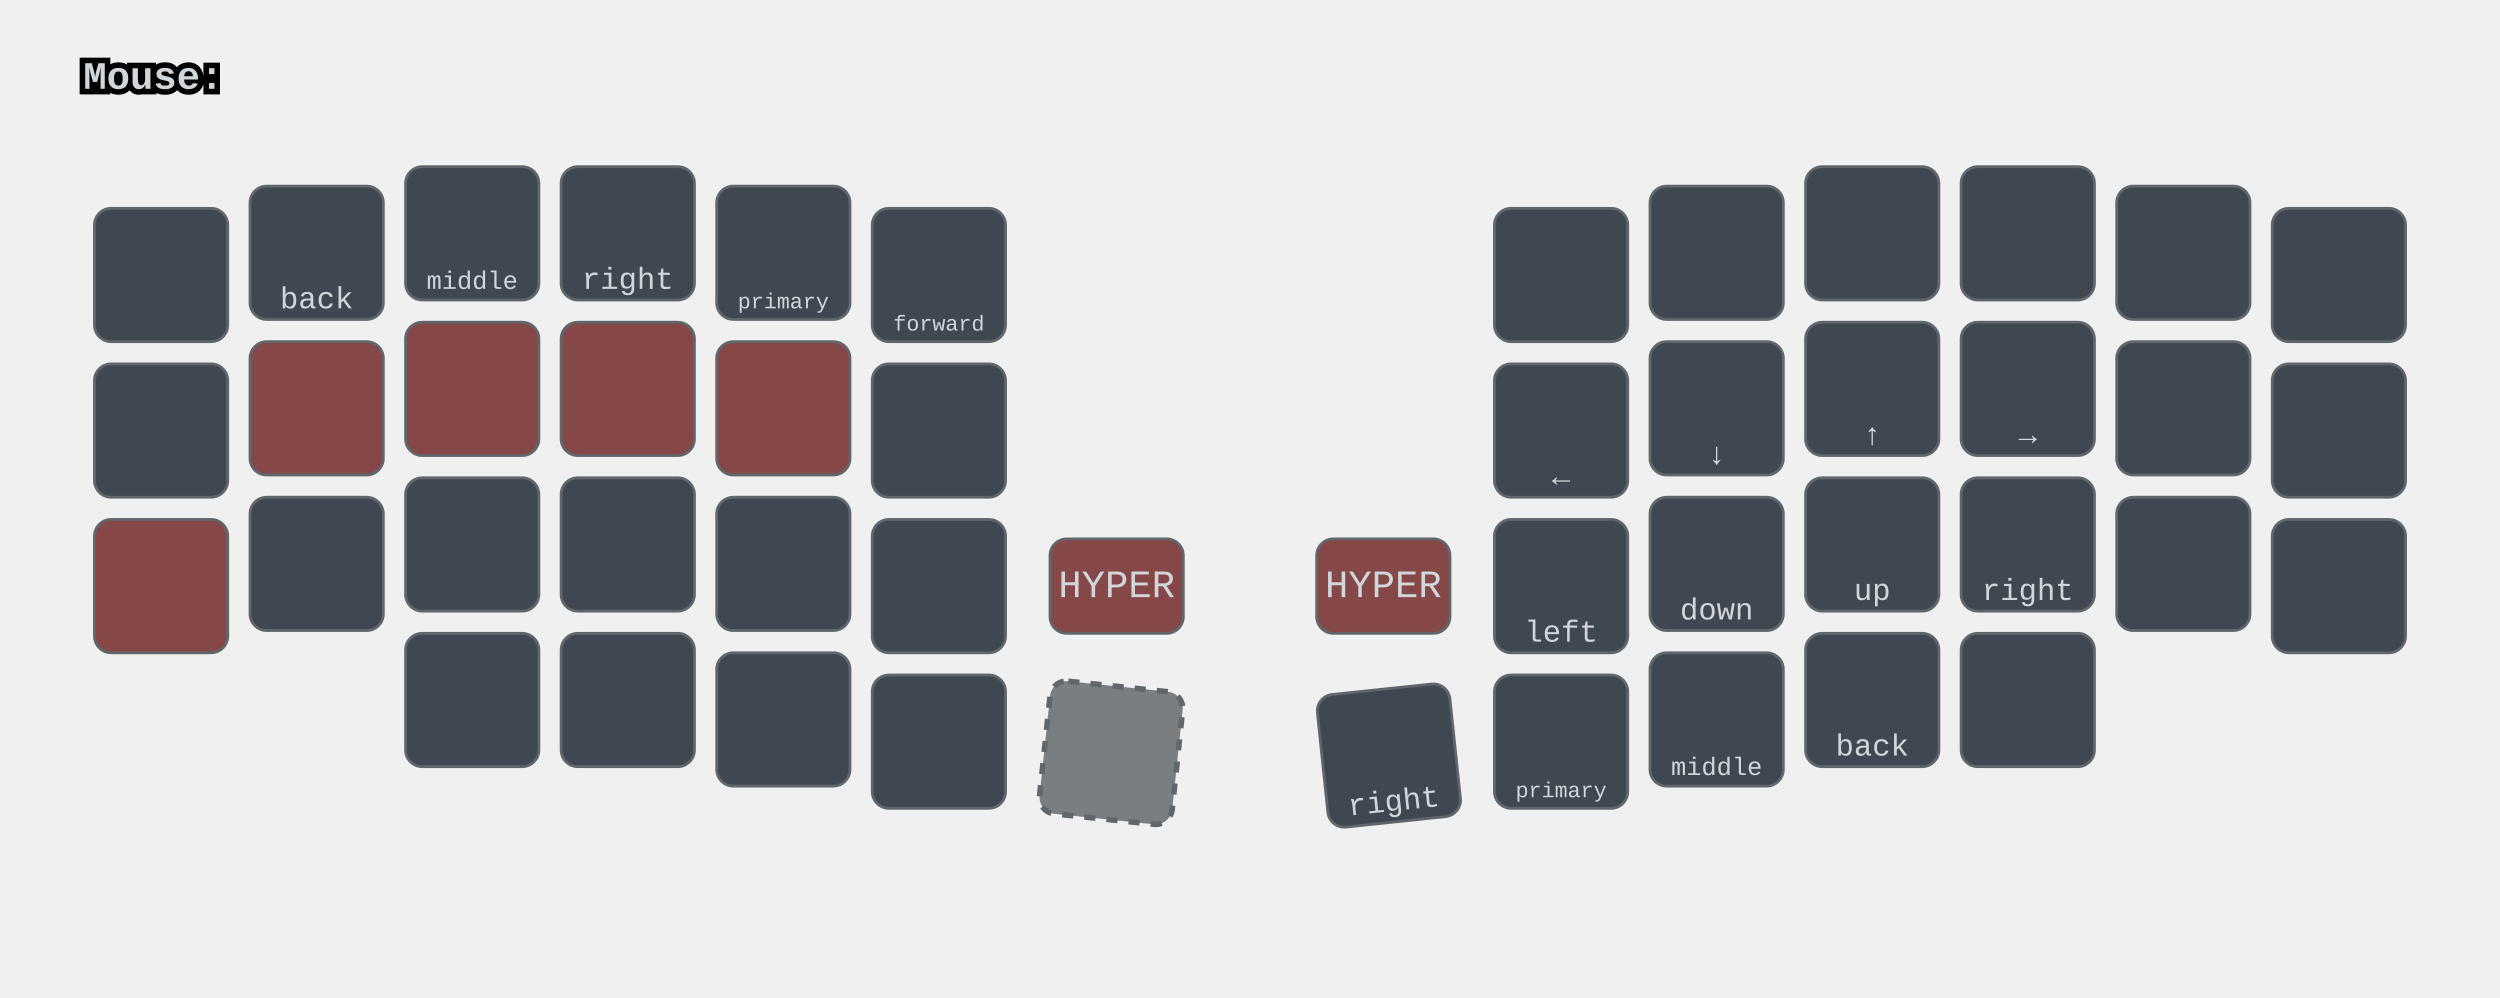
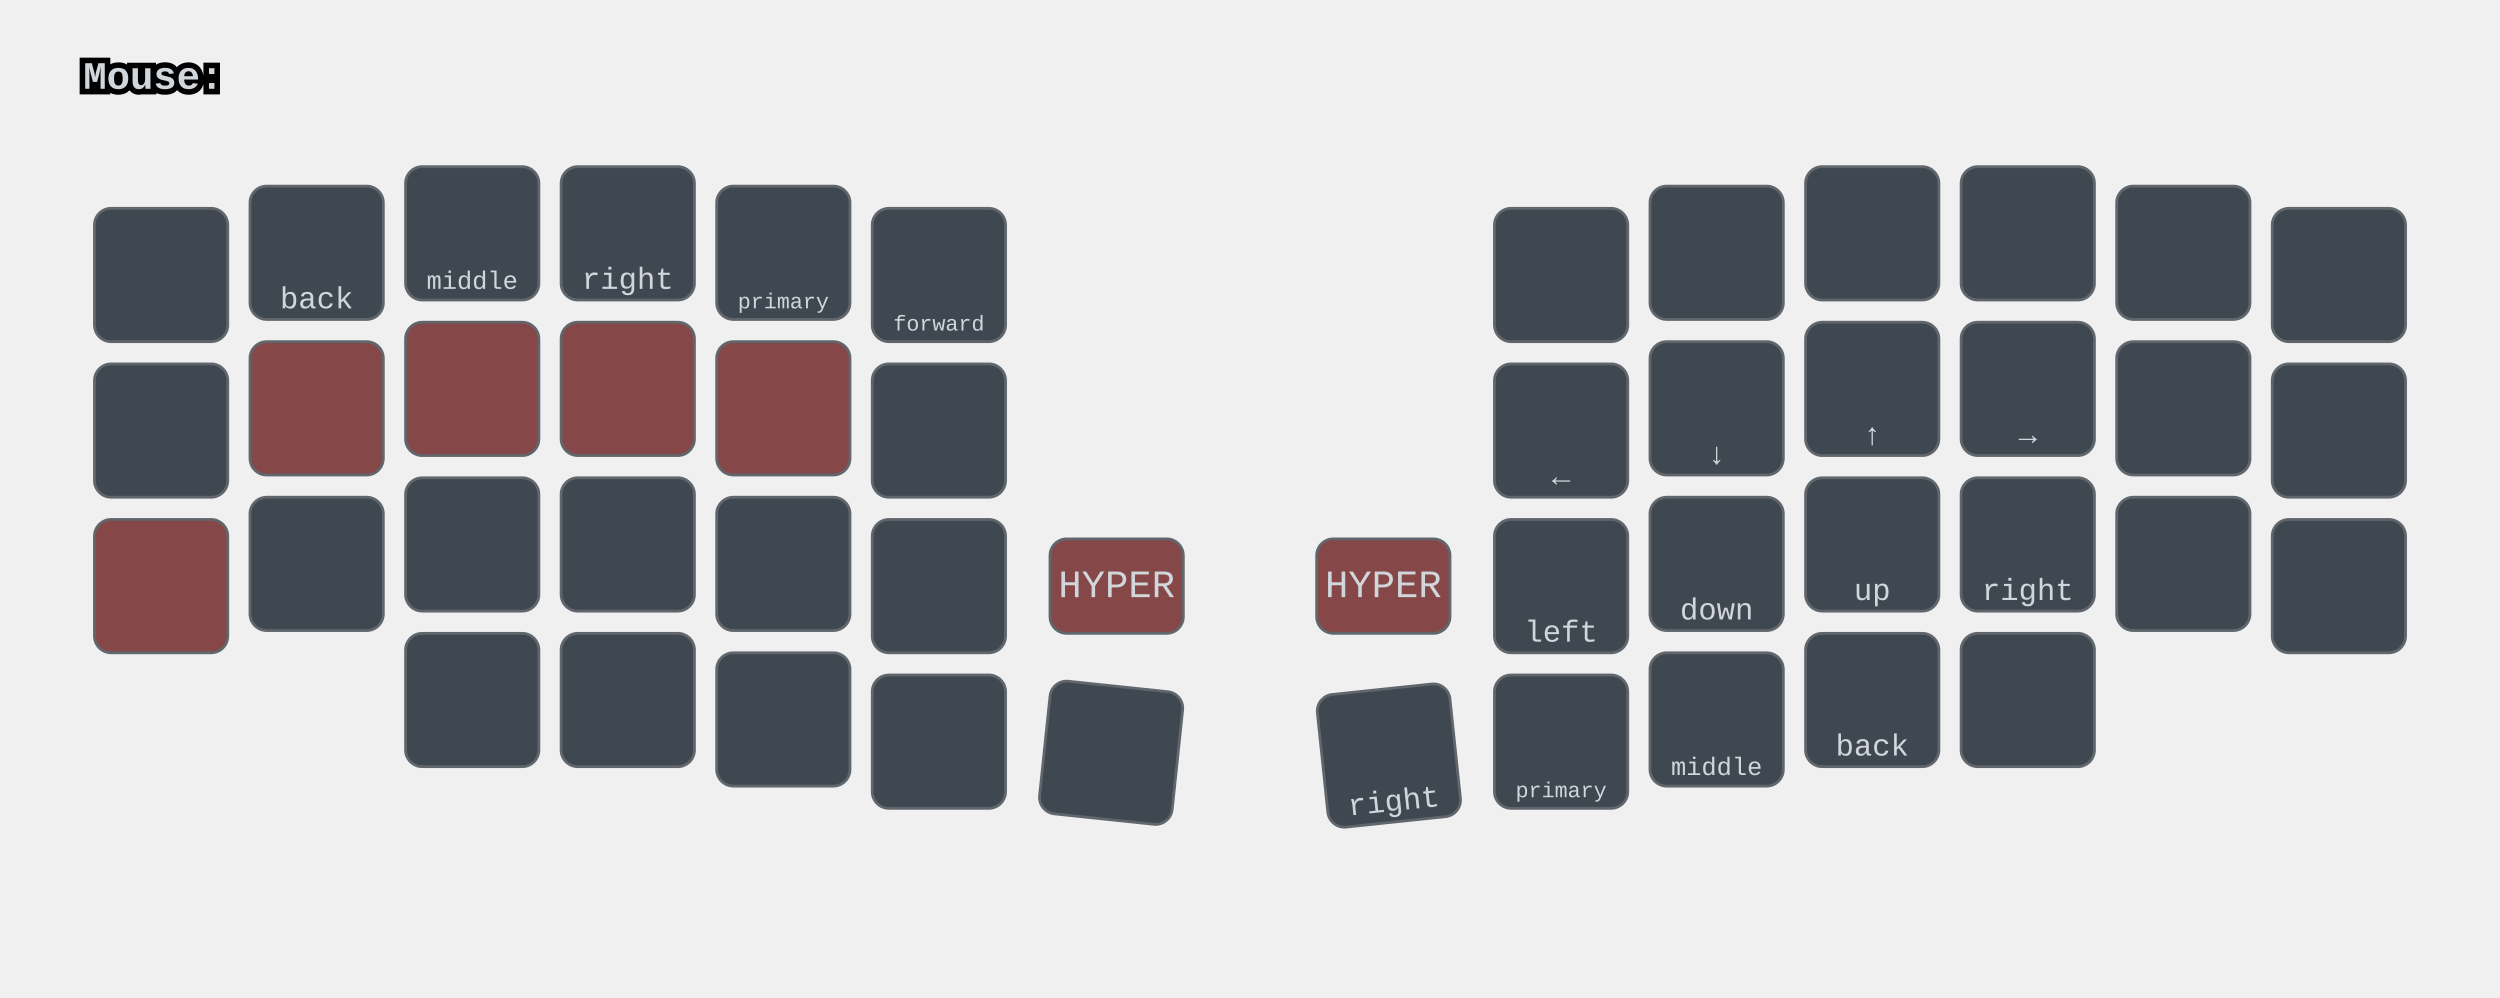
<svg xmlns="http://www.w3.org/2000/svg" xmlns:xlink="http://www.w3.org/1999/xlink" width="900" height="359" viewBox="0 0 900 359" class="keymap">
  <defs>/* start glyphs */
<svg id="mdi:apple-keyboard-caps">
      <svg id="mdi-apple-keyboard-caps" viewBox="0 0 24 24">
        <path d="M15,14V8H17.17L12,2.83L6.83,8H9V14H15M12,0L22,10H17V16H7V10H2L12,0M7,18H17V24H7V18M15,20H9V22H15V20Z" />
      </svg>
    </svg>
    <svg id="mdi:apple-keyboard-command">
      <svg id="mdi-apple-keyboard-command" viewBox="0 0 24 24">
        <path d="M6,2A4,4 0 0,1 10,6V8H14V6A4,4 0 0,1 18,2A4,4 0 0,1 22,6A4,4 0 0,1 18,10H16V14H18A4,4 0 0,1 22,18A4,4 0 0,1 18,22A4,4 0 0,1 14,18V16H10V18A4,4 0 0,1 6,22A4,4 0 0,1 2,18A4,4 0 0,1 6,14H8V10H6A4,4 0 0,1 2,6A4,4 0 0,1 6,2M16,18A2,2 0 0,0 18,20A2,2 0 0,0 20,18A2,2 0 0,0 18,16H16V18M14,10H10V14H14V10M6,16A2,2 0 0,0 4,18A2,2 0 0,0 6,20A2,2 0 0,0 8,18V16H6M8,6A2,2 0 0,0 6,4A2,2 0 0,0 4,6A2,2 0 0,0 6,8H8V6M18,8A2,2 0 0,0 20,6A2,2 0 0,0 18,4A2,2 0 0,0 16,6V8H18Z" />
      </svg>
    </svg>
    <svg id="mdi:apple-keyboard-control">
      <svg id="mdi-apple-keyboard-control" viewBox="0 0 24 24">
        <path d="M19.78,11.78L18.36,13.19L12,6.83L5.64,13.19L4.22,11.78L12,4L19.78,11.78Z" />
      </svg>
    </svg>
    <svg id="mdi:apple-keyboard-option">
      <svg id="mdi-apple-keyboard-option" viewBox="0 0 24 24">
        <path d="M3,4H9.11L16.15,18H21V20H14.88L7.84,6H3V4M14,4H21V6H14V4Z" />
      </svg>
    </svg>
    <svg id="mdi:apple-keyboard-shift">
      <svg id="mdi-apple-keyboard-shift" viewBox="0 0 24 24">
        <path d="M15,18V12H17.17L12,6.83L6.83,12H9V18H15M12,4L22,14H17V20H7V14H2L12,4Z" />
      </svg>
    </svg>
    <svg id="mdi:backspace">
      <svg id="mdi-backspace" viewBox="0 0 24 24">
        <path d="M22,3H7C6.31,3 5.77,3.35 5.41,3.88L0,12L5.41,20.11C5.77,20.64 6.31,21 7,21H22A2,2 0 0,0 24,19V5A2,2 0 0,0 22,3M19,15.59L17.59,17L14,13.41L10.41,17L9,15.59L12.59,12L9,8.41L10.41,7L14,10.59L17.59,7L19,8.41L15.41,12" />
      </svg>
    </svg>
    <svg id="mdi:backspace-reverse">
      <svg id="mdi-backspace-reverse" viewBox="0 0 24 24">
        <path d="M2,21H17C17.7,21 18.2,20.6 18.6,20.1L24,12L18.6,3.9C18.2,3.4 17.7,3 17,3H2A2,2 0 0,0 0,5V19A2,2 0 0,0 2,21M5,8.4L6.4,7L10,10.6L13.6,7L15,8.4L11.4,12L15,15.6L13.6,17L10,13.4L6.4,17L5,15.6L8.6,12" />
      </svg>
    </svg>
    <svg id="mdi:bluetooth-connect">
      <svg id="mdi-bluetooth-connect" viewBox="0 0 24 24">
        <path d="M19,10L17,12L19,14L21,12M14.88,16.29L13,18.17V14.41M13,5.83L14.88,7.71L13,9.58M17.71,7.71L12,2H11V9.58L6.41,5L5,6.41L10.59,12L5,17.58L6.41,19L11,14.41V22H12L17.71,16.29L13.41,12M7,12L5,10L3,12L5,14L7,12Z" />
      </svg>
    </svg>
    <svg id="mdi:bluetooth-off">
      <svg id="mdi-bluetooth-off" viewBox="0 0 24 24">
        <path d="M13,5.83L14.88,7.71L13.28,9.31L14.69,10.72L17.71,7.7L12,2H11V7.03L13,9.03M5.41,4L4,5.41L10.59,12L5,17.59L6.41,19L11,14.41V22H12L16.29,17.71L18.59,20L20,18.59M13,18.17V14.41L14.88,16.29" />
      </svg>
    </svg>
    <svg id="mdi:brightness-5">
      <svg id="mdi-brightness-5" viewBox="0 0 24 24">
        <path d="M12,18A6,6 0 0,1 6,12A6,6 0 0,1 12,6A6,6 0 0,1 18,12A6,6 0 0,1 12,18M20,15.31L23.31,12L20,8.69V4H15.31L12,0.69L8.69,4H4V8.69L0.69,12L4,15.31V20H8.69L12,23.31L15.31,20H20V15.31Z" />
      </svg>
    </svg>
    <svg id="mdi:brightness-7">
      <svg id="mdi-brightness-7" viewBox="0 0 24 24">
        <path d="M12,8A4,4 0 0,0 8,12A4,4 0 0,0 12,16A4,4 0 0,0 16,12A4,4 0 0,0 12,8M12,18A6,6 0 0,1 6,12A6,6 0 0,1 12,6A6,6 0 0,1 18,12A6,6 0 0,1 12,18M20,8.69V4H15.31L12,0.69L8.69,4H4V8.69L0.69,12L4,15.31V20H8.69L12,23.31L15.31,20H20V15.31L23.31,12L20,8.69Z" />
      </svg>
    </svg>
    <svg id="mdi:code-block-tags">
      <svg id="mdi-code-block-tags" viewBox="0 0 24 24">
        <path d="M5.59 3.41L7 4.82L3.82 8L7 11.18L5.59 12.6L1 8L5.59 3.41M11.41 3.41L16 8L11.41 12.6L10 11.18L13.18 8L10 4.82L11.41 3.41M22 6V18C22 19.11 21.11 20 20 20H4C2.9 20 2 19.11 2 18V14H4V18H20V6H17.03V4H20C21.11 4 22 4.89 22 6Z" />
      </svg>
    </svg>
    <svg id="mdi:content-copy">
      <svg id="mdi-content-copy" viewBox="0 0 24 24">
        <path d="M19,21H8V7H19M19,5H8A2,2 0 0,0 6,7V21A2,2 0 0,0 8,23H19A2,2 0 0,0 21,21V7A2,2 0 0,0 19,5M16,1H4A2,2 0 0,0 2,3V17H4V3H16V1Z" />
      </svg>
    </svg>
    <svg id="mdi:content-cut">
      <svg id="mdi-content-cut" viewBox="0 0 24 24">
        <path d="M19,3L13,9L15,11L22,4V3M12,12.5A0.5,0.5 0 0,1 11.5,12A0.5,0.5 0 0,1 12,11.5A0.5,0.5 0 0,1 12.5,12A0.5,0.5 0 0,1 12,12.5M6,20A2,2 0 0,1 4,18C4,16.89 4.9,16 6,16A2,2 0 0,1 8,18C8,19.11 7.1,20 6,20M6,8A2,2 0 0,1 4,6C4,4.89 4.9,4 6,4A2,2 0 0,1 8,6C8,7.11 7.1,8 6,8M9.64,7.64C9.87,7.14 10,6.59 10,6A4,4 0 0,0 6,2A4,4 0 0,0 2,6A4,4 0 0,0 6,10C6.59,10 7.14,9.87 7.64,9.64L10,12L7.64,14.36C7.14,14.13 6.59,14 6,14A4,4 0 0,0 2,18A4,4 0 0,0 6,22A4,4 0 0,0 10,18C10,17.41 9.87,16.86 9.64,16.36L12,14L19,21H22V20L9.64,7.64Z" />
      </svg>
    </svg>
    <svg id="mdi:content-paste">
      <svg id="mdi-content-paste" viewBox="0 0 24 24">
        <path d="M19,20H5V4H7V7H17V4H19M12,2A1,1 0 0,1 13,3A1,1 0 0,1 12,4A1,1 0 0,1 11,3A1,1 0 0,1 12,2M19,2H14.82C14.4,0.84 13.3,0 12,0C10.7,0 9.6,0.84 9.18,2H5A2,2 0 0,0 3,4V20A2,2 0 0,0 5,22H19A2,2 0 0,0 21,20V4A2,2 0 0,0 19,2Z" />
      </svg>
    </svg>
    <svg id="mdi:dock-window">
      <svg id="mdi-dock-window" viewBox="0 0 24 24">
        <path d="M18 18V20H4A2 2 0 0 1 2 18V8H4V18M22 6V14A2 2 0 0 1 20 16H8A2 2 0 0 1 6 14V6A2 2 0 0 1 8 4H20A2 2 0 0 1 22 6M20 6H8V14H20Z" />
      </svg>
    </svg>
    <svg id="mdi:folder-search-outline">
      <svg id="mdi-folder-search-outline" viewBox="0 0 24 24">
        <path d="M16.5,12C19,12 21,14 21,16.5C21,17.38 20.75,18.21 20.31,18.9L23.39,22L22,23.39L18.88,20.32C18.19,20.75 17.37,21 16.5,21C14,21 12,19 12,16.5C12,14 14,12 16.5,12M16.5,14A2.5,2.5 0 0,0 14,16.5A2.5,2.5 0 0,0 16.5,19A2.5,2.5 0 0,0 19,16.5A2.5,2.5 0 0,0 16.5,14M19,8H3V18H10.17C10.34,18.72 10.63,19.39 11,20H3C1.89,20 1,19.1 1,18V6C1,4.89 1.89,4 3,4H9L11,6H19A2,2 0 0,1 21,8V11.81C20.42,11.26 19.75,10.81 19,10.5V8Z" />
      </svg>
    </svg>
    <svg id="mdi:format-letter-ends-with">
      <svg id="mdi-format-letter-ends-with" viewBox="0 0 24 24">
        <path d="M11.14 4L6.43 16H8.36L9.32 13.43H14.67L15.64 16H17.57L12.86 4M12 6.29L14.03 11.71H9.96M20 14V18H2V20H22V14Z" />
      </svg>
    </svg>
    <svg id="mdi:format-letter-starts-with">
      <svg id="mdi-format-letter-starts-with" viewBox="0 0 24 24">
        <path d="M11.14 4L6.43 16H8.36L9.32 13.43H14.67L15.64 16H17.57L12.86 4M12 6.29L14.03 11.71H9.96M4 18V15H2V20H22V18Z" />
      </svg>
    </svg>
    <svg id="mdi:format-pilcrow-arrow-left">
      <svg id="mdi-format-pilcrow-arrow-left" viewBox="0 0 24 24">
        <path d="M8,17V14L4,18L8,22V19H20V17M10,10V15H12V4H14V15H16V4H18V2H10A4,4 0 0,0 6,6A4,4 0 0,0 10,10Z" />
      </svg>
    </svg>
    <svg id="mdi:format-pilcrow-arrow-right">
      <svg id="mdi-format-pilcrow-arrow-right" viewBox="0 0 24 24">
        <path d="M21,18L17,14V17H5V19H17V22M9,10V15H11V4H13V15H15V4H17V2H9A4,4 0 0,0 5,6A4,4 0 0,0 9,10Z" />
      </svg>
    </svg>
    <svg id="mdi:keyboard-return">
      <svg id="mdi-keyboard-return" viewBox="0 0 24 24">
        <path d="M19,7V11H5.83L9.41,7.41L8,6L2,12L8,18L9.41,16.58L5.83,13H21V7H19Z" />
      </svg>
    </svg>
    <svg id="mdi:keyboard-space">
      <svg id="mdi-keyboard-space" viewBox="0 0 24 24">
        <path d="M3 15H5V19H19V15H21V19C21 20.1 20.1 21 19 21H5C3.9 21 3 20.1 3 19V15Z" />
      </svg>
    </svg>
    <svg id="mdi:keyboard-tab">
      <svg id="mdi-keyboard-tab" viewBox="0 0 24 24">
        <path d="M20,18H22V6H20M11.59,7.41L15.17,11H1V13H15.17L11.59,16.58L13,18L19,12L13,6L11.59,7.41Z" />
      </svg>
    </svg>
    <svg id="mdi:keyboard-variant">
      <svg id="mdi-keyboard-variant" viewBox="0 0 24 24">
        <path d="M6,16H18V18H6V16M6,13V15H2V13H6M7,15V13H10V15H7M11,15V13H13V15H11M14,15V13H17V15H14M18,15V13H22V15H18M2,10H5V12H2V10M19,12V10H22V12H19M18,12H16V10H18V12M8,12H6V10H8V12M12,12H9V10H12V12M15,12H13V10H15V12M2,9V7H4V9H2M5,9V7H7V9H5M8,9V7H10V9H8M11,9V7H13V9H11M14,9V7H16V9H14M17,9V7H22V9H17Z" />
      </svg>
    </svg>
    <svg id="mdi:lightbulb-off-outline">
      <svg id="mdi-lightbulb-off-outline" viewBox="0 0 24 24">
        <path d="M12,2C9.76,2 7.78,3.05 6.5,4.68L7.93,6.11C8.84,4.84 10.32,4 12,4A5,5 0 0,1 17,9C17,10.68 16.16,12.16 14.89,13.06L16.31,14.5C17.94,13.21 19,11.24 19,9A7,7 0 0,0 12,2M3.28,4L2,5.27L5.04,8.3C5,8.53 5,8.76 5,9C5,11.38 6.19,13.47 8,14.74V17A1,1 0 0,0 9,18H14.73L18.73,22L20,20.72L3.28,4M7.23,10.5L12.73,16H10V13.58C8.68,13 7.66,11.88 7.23,10.5M9,20V21A1,1 0 0,0 10,22H14A1,1 0 0,0 15,21V20H9Z" />
      </svg>
    </svg>
    <svg id="mdi:lightbulb-on-20">
      <svg id="mdi-lightbulb-on-20" viewBox="0 0 24 24">
        <path d="M1 11H4V13H1V11M4.9 3.5L3.5 4.9L5.6 7L7 5.6L4.9 3.5M13 1H11V4H13V1M20 11V13H23V11H20M10 22C10 22.6 10.4 23 11 23H13C13.6 23 14 22.6 14 22V21H10V22M19.1 3.5L17 5.6L18.4 7L20.5 4.9L19.1 3.5M18 12C18 14.2 16.8 16.2 15 17.2V19C15 19.6 14.6 20 14 20H10C9.4 20 9 19.6 9 19V17.2C7.2 16.2 6 14.2 6 12C6 8.7 8.7 6 12 6S18 8.7 18 12M16 12C16 9.79 14.21 8 12 8S8 9.79 8 12 9.79 16 12 16 16 14.21 16 12Z" />
      </svg>
    </svg>
    <svg id="mdi:lightbulb-on-90">
      <svg id="mdi-lightbulb-on-90" viewBox="0 0 24 24">
        <path d="M7 5.6L5.6 7L3.5 4.9L4.9 3.5L7 5.6M10 22C10 22.6 10.4 23 11 23H13C13.6 23 14 22.6 14 22V21H10V22M1 13H4V11H1V13M13 1H11V4H13V1M20 11V13H23V11H20M19.1 3.5L17 5.6L18.4 7L20.5 4.9L19.1 3.5M18 12C18 14.2 16.8 16.2 15 17.2V19C15 19.6 14.6 20 14 20H10C9.4 20 9 19.6 9 19V17.2C7.2 16.2 6 14.2 6 12C6 8.7 8.7 6 12 6S18 8.7 18 12M12 8C11 8 10.09 8.38 9.39 9H14.61C13.91 8.38 13 8 12 8Z" />
      </svg>
    </svg>
    <svg id="mdi:lock-outline">
      <svg id="mdi-lock-outline" viewBox="0 0 24 24">
        <path d="M12,17C10.89,17 10,16.1 10,15C10,13.89 10.89,13 12,13A2,2 0 0,1 14,15A2,2 0 0,1 12,17M18,20V10H6V20H18M18,8A2,2 0 0,1 20,10V20A2,2 0 0,1 18,22H6C4.89,22 4,21.1 4,20V10C4,8.89 4.89,8 6,8H7V6A5,5 0 0,1 12,1A5,5 0 0,1 17,6V8H18M12,3A3,3 0 0,0 9,6V8H15V6A3,3 0 0,0 12,3Z" />
      </svg>
    </svg>
    <svg id="mdi:mouse">
      <svg id="mdi-mouse" viewBox="0 0 24 24">
        <path d="M11,1.07C7.05,1.56 4,4.92 4,9H11M4,15A8,8 0 0,0 12,23A8,8 0 0,0 20,15V11H4M13,1.07V9H20C20,4.92 16.94,1.56 13,1.07Z" />
      </svg>
    </svg>
    <svg id="mdi:mouse-left-click-outline">
      <svg id="mdi-mouse-left-click-outline" viewBox="0 0 24 24">
        <path d="M13 9V1.07C13.7 1.16 14.37 1.33 15 1.59C17.33 2.53 19.11 4.53 19.75 7C19.91 7.64 20 8.31 20 9H13M17.66 7C17.18 5.65 16.23 4.5 15 3.81V7H17.66M6 15V13H18V15C18 16.59 17.37 18.12 16.24 19.24C15.12 20.37 13.59 21 12 21C10.41 21 8.88 20.37 7.76 19.24C6.63 18.12 6 16.59 6 15M4 15C4 17.12 4.84 19.16 6.34 20.66C7.84 22.16 9.88 23 12 23C14.12 23 16.16 22.16 17.66 20.66C19.16 19.16 20 17.12 20 15V11H4V15M11 9V1.07C7.06 1.56 4 4.92 4 9H11Z" />
      </svg>
    </svg>
    <svg id="mdi:mouse-right-click-outline">
      <svg id="mdi-mouse-right-click-outline" viewBox="0 0 24 24">
        <path d="M13 9V1.07C16.94 1.56 20 4.92 20 9H13M11 9V1.07C10.3 1.16 9.63 1.33 9 1.59C6.67 2.53 4.89 4.53 4.25 7C4.09 7.64 4 8.31 4 9H11M6.34 7C6.82 5.65 7.78 4.5 9 3.81V7H6.34M6 15V13H18V15C18 16.59 17.37 18.12 16.24 19.24C15.12 20.37 13.59 21 12 21C10.41 21 8.88 20.37 7.76 19.24C6.63 18.12 6 16.59 6 15M4 15C4 17.12 4.84 19.16 6.34 20.66C7.84 22.16 9.88 23 12 23C14.12 23 16.16 22.16 17.66 20.66C19.16 19.16 20 17.12 20 15V11H4V15Z" />
      </svg>
    </svg>
    <svg id="mdi:numeric-1-box-multiple-outline">
      <svg id="mdi-numeric-1-box-multiple-outline" viewBox="0 0 24 24">
        <path d="M21,17H7V3H21M21,1H7A2,2 0 0,0 5,3V17A2,2 0 0,0 7,19H21A2,2 0 0,0 23,17V3A2,2 0 0,0 21,1M14,15H16V5H12V7H14M3,5H1V21A2,2 0 0,0 3,23H19V21H3V5Z" />
      </svg>
    </svg>
    <svg id="mdi:numeric-2-box-multiple-outline">
      <svg id="mdi-numeric-2-box-multiple-outline" viewBox="0 0 24 24">
        <path d="M17,13H13V11H15A2,2 0 0,0 17,9V7C17,5.89 16.1,5 15,5H11V7H15V9H13A2,2 0 0,0 11,11V15H17M21,17H7V3H21M21,1H7A2,2 0 0,0 5,3V17A2,2 0 0,0 7,19H21A2,2 0 0,0 23,17V3A2,2 0 0,0 21,1M3,5H1V21A2,2 0 0,0 3,23H19V21H3V5Z" />
      </svg>
    </svg>
    <svg id="mdi:numeric-3-box-multiple-outline">
      <svg id="mdi-numeric-3-box-multiple-outline" viewBox="0 0 24 24">
        <path d="M17,13V11.5A1.5,1.5 0 0,0 15.5,10A1.5,1.5 0 0,0 17,8.5V7C17,5.89 16.1,5 15,5H11V7H15V9H13V11H15V13H11V15H15A2,2 0 0,0 17,13M3,5H1V21A2,2 0 0,0 3,23H19V21H3M21,17H7V3H21M21,1H7A2,2 0 0,0 5,3V17A2,2 0 0,0 7,19H21A2,2 0 0,0 23,17V3A2,2 0 0,0 21,1Z" />
      </svg>
    </svg>
    <svg id="mdi:numeric-4-box-multiple-outline">
      <svg id="mdi-numeric-4-box-multiple-outline" viewBox="0 0 24 24">
        <path d="M21,17H7V3H21M21,1H7A2,2 0 0,0 5,3V17A2,2 0 0,0 7,19H21A2,2 0 0,0 23,17V3A2,2 0 0,0 21,1M15,15H17V5H15V9H13V5H11V11H15M3,5H1V21A2,2 0 0,0 3,23H19V21H3V5Z" />
      </svg>
    </svg>
    <svg id="mdi:numeric-5-box-multiple-outline">
      <svg id="mdi-numeric-5-box-multiple-outline" viewBox="0 0 24 24">
        <path d="M17,13V11C17,9.89 16.1,9 15,9H13V7H17V5H11V11H15V13H11V15H15A2,2 0 0,0 17,13M3,5H1V21A2,2 0 0,0 3,23H19V21H3M21,17H7V3H21M21,1H7A2,2 0 0,0 5,3V17A2,2 0 0,0 7,19H21A2,2 0 0,0 23,17V3A2,2 0 0,0 21,1Z" />
      </svg>
    </svg>
    <svg id="mdi:numeric-6-box-multiple-outline">
      <svg id="mdi-numeric-6-box-multiple-outline" viewBox="0 0 24 24">
        <path d="M13,11H15V13H13M13,15H15A2,2 0 0,0 17,13V11C17,9.89 16.1,9 15,9H13V7H17V5H13A2,2 0 0,0 11,7V13C11,14.11 11.9,15 13,15M21,17H7V3H21M21,1H7A2,2 0 0,0 5,3V17A2,2 0 0,0 7,19H21A2,2 0 0,0 23,17V3A2,2 0 0,0 21,1M3,5H1V21A2,2 0 0,0 3,23H19V21H3V5Z" />
      </svg>
    </svg>
    <svg id="mdi:numeric-7-box-multiple-outline">
      <svg id="mdi-numeric-7-box-multiple-outline" viewBox="0 0 24 24">
        <path d="M13,15L17,7V5H11V7H15L11,15M21,17H7V3H21M21,1H7A2,2 0 0,0 5,3V17A2,2 0 0,0 7,19H21A2,2 0 0,0 23,17V3A2,2 0 0,0 21,1M3,5H1V21A2,2 0 0,0 3,23H19V21H3V5Z" />
      </svg>
    </svg>
    <svg id="mdi:numeric-8-box-multiple-outline">
      <svg id="mdi-numeric-8-box-multiple-outline" viewBox="0 0 24 24">
        <path d="M13,11H15V13H13M13,7H15V9H13M13,15H15A2,2 0 0,0 17,13V11.5A1.5,1.5 0 0,0 15.5,10A1.5,1.5 0 0,0 17,8.5V7C17,5.89 16.1,5 15,5H13A2,2 0 0,0 11,7V8.5A1.5,1.5 0 0,0 12.5,10A1.5,1.5 0 0,0 11,11.5V13C11,14.11 11.9,15 13,15M21,17H7V3H21M21,1H7A2,2 0 0,0 5,3V17A2,2 0 0,0 7,19H21A2,2 0 0,0 23,17V3A2,2 0 0,0 21,1M3,5H1V21A2,2 0 0,0 3,23H19V21H3V5Z" />
      </svg>
    </svg>
    <svg id="mdi:play-pause">
      <svg id="mdi-play-pause" viewBox="0 0 24 24">
        <path d="M3,5V19L11,12M13,19H16V5H13M18,5V19H21V5" />
      </svg>
    </svg>
    <svg id="mdi:power">
      <svg id="mdi-power" viewBox="0 0 24 24">
        <path d="M16.56,5.44L15.11,6.89C16.84,7.94 18,9.83 18,12A6,6 0 0,1 12,18A6,6 0 0,1 6,12C6,9.83 7.16,7.94 8.88,6.88L7.44,5.44C5.36,6.88 4,9.28 4,12A8,8 0 0,0 12,20A8,8 0 0,0 20,12C20,9.28 18.64,6.88 16.56,5.44M13,3H11V13H13" />
      </svg>
    </svg>
    <svg id="mdi:power-plug-outline">
      <svg id="mdi-power-plug-outline" viewBox="0 0 24 24">
        <path d="M16 7V3H14V7H10V3H8V7C7 7 6 8 6 9V14.5L9.5 18V21H14.5V18L18 14.5V9C18 8 17 7 16 7M16 13.67L13.09 16.59L12.67 17H11.33L10.92 16.59L8 13.67V9.09C8 9.06 8.06 9 8.09 9H15.92C15.95 9 16 9.06 16 9.09V13.67Z" />
      </svg>
    </svg>
    <svg id="mdi:redo">
      <svg id="mdi-redo" viewBox="0 0 24 24">
        <path d="M18.4,10.6C16.55,9 14.15,8 11.5,8C6.85,8 2.92,11.03 1.54,15.22L3.9,16C4.95,12.81 7.95,10.5 11.5,10.5C13.45,10.5 15.23,11.22 16.62,12.38L13,16H22V7L18.4,10.6Z" />
      </svg>
    </svg>
    <svg id="mdi:restart">
      <svg id="mdi-restart" viewBox="0 0 24 24">
        <path d="M12,4C14.1,4 16.1,4.8 17.6,6.3C20.7,9.4 20.7,14.5 17.6,17.6C15.8,19.5 13.3,20.2 10.9,19.9L11.4,17.9C13.1,18.1 14.9,17.5 16.2,16.2C18.5,13.9 18.5,10.1 16.2,7.7C15.1,6.6 13.5,6 12,6V10.6L7,5.6L12,0.6V4M6.3,17.6C3.7,15 3.3,11 5.1,7.9L6.6,9.4C5.5,11.6 5.9,14.4 7.8,16.2C8.3,16.7 8.9,17.1 9.6,17.4L9,19.4C8,19 7.1,18.4 6.3,17.6Z" />
      </svg>
    </svg>
    <svg id="mdi:skip-backward">
      <svg id="mdi-skip-backward" viewBox="0 0 24 24">
        <path d="M20,5V19L13,12M6,5V19H4V5M13,5V19L6,12" />
      </svg>
    </svg>
    <svg id="mdi:skip-forward">
      <svg id="mdi-skip-forward" viewBox="0 0 24 24">
        <path d="M4,5V19L11,12M18,5V19H20V5M11,5V19L18,12" />
      </svg>
    </svg>
    <svg id="mdi:stop">
      <svg id="mdi-stop" viewBox="0 0 24 24">
        <path d="M18,18H6V6H18V18Z" />
      </svg>
    </svg>
    <svg id="mdi:undo">
      <svg id="mdi-undo" viewBox="0 0 24 24">
        <path d="M12.5,8C9.85,8 7.45,9 5.6,10.6L2,7V16H11L7.38,12.38C8.77,11.22 10.54,10.5 12.5,10.5C16.04,10.5 19.05,12.81 20.1,16L22.47,15.22C21.08,11.03 17.15,8 12.5,8Z" />
      </svg>
    </svg>
    <svg id="mdi:unfold-more-horizontal">
      <svg id="mdi-unfold-more-horizontal" viewBox="0 0 24 24">
        <path d="M12,18.17L8.83,15L7.42,16.41L12,21L16.59,16.41L15.17,15M12,5.83L15.17,9L16.58,7.59L12,3L7.41,7.59L8.83,9L12,5.83Z" />
      </svg>
    </svg>
    <svg id="mdi:unfold-more-vertical">
      <svg id="mdi-unfold-more-vertical" viewBox="0 0 24 24">
        <path d="M18.17,12L15,8.83L16.41,7.41L21,12L16.41,16.58L15,15.17L18.17,12M5.83,12L9,15.17L7.59,16.59L3,12L7.59,7.42L9,8.83L5.83,12Z" />
      </svg>
    </svg>
    <svg id="mdi:usb">
      <svg id="mdi-usb" viewBox="0 0 24 24">
        <path d="M15,7V11H16V13H13V5H15L12,1L9,5H11V13H8V10.93C8.7,10.56 9.2,9.85 9.2,9C9.2,7.78 8.21,6.8 7,6.8C5.78,6.8 4.8,7.78 4.8,9C4.8,9.85 5.3,10.56 6,10.93V13A2,2 0 0,0 8,15H11V18.05C10.29,18.41 9.8,19.15 9.8,20A2.2,2.2 0 0,0 12,22.2A2.2,2.2 0 0,0 14.2,20C14.2,19.15 13.71,18.41 13,18.05V15H16A2,2 0 0,0 18,13V11H19V7H15Z" />
      </svg>
    </svg>
    <svg id="mdi:view-dashboard-outline">
      <svg id="mdi-view-dashboard-outline" viewBox="0 0 24 24">
        <path d="M19,5V7H15V5H19M9,5V11H5V5H9M19,13V19H15V13H19M9,17V19H5V17H9M21,3H13V9H21V3M11,3H3V13H11V3M21,11H13V21H21V11M11,15H3V21H11V15Z" />
      </svg>
    </svg>
    <svg id="mdi:volume-minus">
      <svg id="mdi-volume-minus" viewBox="0 0 24 24">
        <path d="M3,9H7L12,4V20L7,15H3V9M14,11H22V13H14V11Z" />
      </svg>
    </svg>
    <svg id="mdi:volume-off">
      <svg id="mdi-volume-off" viewBox="0 0 24 24">
        <path d="M12,4L9.91,6.09L12,8.18M4.27,3L3,4.27L7.73,9H3V15H7L12,20V13.27L16.25,17.53C15.58,18.04 14.83,18.46 14,18.7V20.77C15.38,20.45 16.63,19.82 17.68,18.96L19.73,21L21,19.73L12,10.73M19,12C19,12.94 18.8,13.82 18.46,14.64L19.97,16.15C20.62,14.91 21,13.5 21,12C21,7.72 18,4.14 14,3.23V5.29C16.89,6.15 19,8.83 19,12M16.5,12C16.5,10.23 15.5,8.71 14,7.97V10.18L16.45,12.63C16.5,12.43 16.5,12.21 16.5,12Z" />
      </svg>
    </svg>
    <svg id="mdi:volume-plus">
      <svg id="mdi-volume-plus" viewBox="0 0 24 24">
        <path d="M3,9H7L12,4V20L7,15H3V9M14,11H17V8H19V11H22V13H19V16H17V13H14V11Z" />
      </svg>
    </svg>
    <svg id="mdi:web">
      <svg id="mdi-web" viewBox="0 0 24 24">
        <path d="M16.36,14C16.44,13.34 16.5,12.68 16.5,12C16.5,11.32 16.44,10.66 16.36,10H19.74C19.9,10.64 20,11.31 20,12C20,12.69 19.9,13.36 19.74,14M14.59,19.56C15.19,18.45 15.65,17.25 15.97,16H18.92C17.96,17.65 16.43,18.93 14.59,19.56M14.34,14H9.66C9.56,13.34 9.5,12.68 9.5,12C9.5,11.32 9.56,10.65 9.66,10H14.34C14.43,10.65 14.5,11.32 14.5,12C14.5,12.68 14.43,13.34 14.34,14M12,19.96C11.17,18.76 10.5,17.43 10.09,16H13.91C13.5,17.43 12.83,18.76 12,19.96M8,8H5.08C6.03,6.34 7.57,5.06 9.4,4.44C8.8,5.55 8.35,6.75 8,8M5.08,16H8C8.35,17.25 8.8,18.45 9.4,19.56C7.57,18.93 6.03,17.65 5.08,16M4.26,14C4.1,13.36 4,12.69 4,12C4,11.31 4.1,10.64 4.26,10H7.64C7.56,10.66 7.5,11.32 7.5,12C7.5,12.68 7.56,13.34 7.64,14M12,4.03C12.83,5.23 13.5,6.57 13.91,8H10.09C10.5,6.57 11.17,5.23 12,4.03M18.92,8H15.97C15.65,6.75 15.19,5.55 14.59,4.44C16.43,5.07 17.96,6.34 18.92,8M12,2C6.47,2 2,6.5 2,12A10,10 0 0,0 12,22A10,10 0 0,0 22,12A10,10 0 0,0 12,2Z" />
      </svg>
    </svg>
    <svg id="mdi:window-maximize">
      <svg id="mdi-window-maximize" viewBox="0 0 24 24">
        <path d="M4,4H20V20H4V4M6,8V18H18V8H6Z" />
      </svg>
    </svg>
    <svg id="mdi:window-restore">
      <svg id="mdi-window-restore" viewBox="0 0 24 24">
        <path d="M4,8H8V4H20V16H16V20H4V8M16,8V14H18V6H10V8H16M6,12V18H14V12H6Z" />
      </svg>
    </svg>
  </defs>/* end glyphs */
<style>/* inherit to force styles through use tags */
svg path {
    fill: inherit;
}

/* font and background color specifications */
svg.keymap {
    font-family: SFMono-Regular,Consolas,Liberation Mono,Menlo,monospace;
    font-size: 14px;
    font-kerning: normal;
    text-rendering: optimizeLegibility;
    fill: #24292e;
}

/* default key styling */
rect.key {
    fill: #f6f8fa;
}

rect.key, rect.combo {
    stroke: #c9cccf;
    stroke-width: 1;
}

/* default key side styling, only used is draw_key_sides is set */
rect.side {
    filter: brightness(90%);
}

/* color accent for combo boxes */
rect.combo, rect.combo-separate {
    fill: #cdf;
}

/* color accent for held keys */
rect.held, rect.combo.held {
    fill: #fdd;
}

/* color accent for ghost (optional) keys */
rect.ghost, rect.combo.ghost {
    stroke-dasharray: 4, 4;
    stroke-width: 2;
}

text {
    text-anchor: middle;
    dominant-baseline: middle;
}

/* styling for layer labels */
text.label {
    font-weight: bold;
    text-anchor: start;
    stroke: white;
    stroke-width: 4;
    paint-order: stroke;
}

/* styling for optional footer */
text.footer {
    text-anchor: end;
    dominant-baseline: auto;
    stroke: white;
    stroke-width: 4;
    paint-order: stroke;
}

/* styling for combo tap, and key non-tap label text */
text.combo, text.hold, text.shifted, text.left, text.right, text.tl, text.tr, text.bl, text.br {
    font-size: 11px;
}

text.hold, text.bl, text.br {
    text-anchor: middle;
    dominant-baseline: auto;
}

text.shifted, text.tl, text.tr {
    text-anchor: middle;
    dominant-baseline: hanging;
}

text.left, text.tl, text.bl {
    text-anchor: start;
}

text.right, text.tr, text.br {
    text-anchor: end;
}

text.layer-activator {
    text-decoration: underline;
}

/* styling for hold/shifted label text in combo box */
text.combo.hold, text.combo.shifted, text.combo.left, text.combo.right {
    font-size: 8px;
}

/* lighter symbol for transparent keys */
text.trans {
    fill: #7b7e81;
}

/* styling for combo dendrons */
path.combo {
    stroke-width: 1;
    stroke: gray;
    fill: none;
}

/* Start Tabler Icons Cleanup */
/* cannot use height/width with glyphs */
.icon-tabler &gt; path {
    fill: inherit;
    stroke: inherit;
    stroke-width: 2;
}
/* hide tabler's default box */
.icon-tabler &gt; path[stroke="none"][fill="none"] {
    visibility: hidden;
}
/* End Tabler Icons Cleanup */

svg.keymap { fill: #d1d6db; }
rect.key { fill: #3f4750; }
rect.key, rect.combo { stroke: #60666c; }
rect.combo, rect.combo-separate { fill: #1f3d7a; }
rect.held, rect.combo.held { fill: #854747; }
text.label, text.footer { stroke: black; }
text.trans { fill: #7e8184; }
path.combo { stroke: #7f7f7f; }

rect.ghost { fill: #7b7e81; }
</style>
  <g transform="translate(30, 0)" class="layer-Mouse">
    <text x="0" y="28" class="label" id="Mouse">Mouse:</text>
    <g transform="translate(0, 56)">
      <g transform="translate(28, 43)" class="key keypos-0">
        <rect rx="6" ry="6" x="-24" y="-24" width="48" height="48" class="key" />
      </g>
      <g transform="translate(84, 35)" class="key keypos-1">
        <rect rx="6" ry="6" x="-24" y="-24" width="48" height="48" class="key" />
        <use href="#mdi:mouse" xlink:href="#mdi:mouse" x="-7" y="-7" height="14" width="14.0" class="key tap glyph mdi:mouse" />
        <text x="0" y="20" class="key hold">back</text>
      </g>
      <g transform="translate(140, 28)" class="key keypos-2">
        <rect rx="6" ry="6" x="-24" y="-24" width="48" height="48" class="key" />
        <use href="#mdi:mouse-right-click-outline" xlink:href="#mdi:mouse-right-click-outline" x="-7" y="-7" height="14" width="14.0" class="key tap glyph mdi:mouse-right-click-outline" />
        <text x="0" y="20" class="key hold">
          <tspan style="font-size: 83%">middle</tspan>
        </text>
      </g>
      <g transform="translate(196, 28)" class="key keypos-3">
        <rect rx="6" ry="6" x="-24" y="-24" width="48" height="48" class="key" />
        <use href="#mdi:mouse-right-click-outline" xlink:href="#mdi:mouse-right-click-outline" x="-7" y="-7" height="14" width="14.0" class="key tap glyph mdi:mouse-right-click-outline" />
        <text x="0" y="20" class="key hold">right</text>
      </g>
      <g transform="translate(252, 35)" class="key keypos-4">
        <rect rx="6" ry="6" x="-24" y="-24" width="48" height="48" class="key" />
        <use href="#mdi:mouse-left-click-outline" xlink:href="#mdi:mouse-left-click-outline" x="-7" y="-7" height="14" width="14.0" class="key tap glyph mdi:mouse-left-click-outline" />
        <text x="0" y="20" class="key hold">
          <tspan style="font-size: 71%">primary</tspan>
        </text>
      </g>
      <g transform="translate(308, 43)" class="key keypos-5">
        <rect rx="6" ry="6" x="-24" y="-24" width="48" height="48" class="key" />
        <use href="#mdi:mouse" xlink:href="#mdi:mouse" x="-7" y="-7" height="14" width="14.0" class="key tap glyph mdi:mouse" />
        <text x="0" y="20" class="key hold">
          <tspan style="font-size: 71%">forward</tspan>
        </text>
      </g>
      <g transform="translate(532, 43)" class="key keypos-6">
        <rect rx="6" ry="6" x="-24" y="-24" width="48" height="48" class="key" />
      </g>
      <g transform="translate(588, 35)" class="key keypos-7">
        <rect rx="6" ry="6" x="-24" y="-24" width="48" height="48" class="key" />
        <use href="#mdi:content-cut" xlink:href="#mdi:content-cut" x="-7" y="-7" height="14" width="14.0" class="key tap glyph mdi:content-cut" />
      </g>
      <g transform="translate(644, 28)" class="key keypos-8">
        <rect rx="6" ry="6" x="-24" y="-24" width="48" height="48" class="key" />
        <use href="#mdi:content-copy" xlink:href="#mdi:content-copy" x="-7" y="-7" height="14" width="14.0" class="key tap glyph mdi:content-copy" />
      </g>
      <g transform="translate(700, 28)" class="key keypos-9">
        <rect rx="6" ry="6" x="-24" y="-24" width="48" height="48" class="key" />
        <use href="#mdi:content-paste" xlink:href="#mdi:content-paste" x="-7" y="-7" height="14" width="14.0" class="key tap glyph mdi:content-paste" />
      </g>
      <g transform="translate(756, 35)" class="key keypos-10">
        <rect rx="6" ry="6" x="-24" y="-24" width="48" height="48" class="key" />
        <use href="#mdi:undo" xlink:href="#mdi:undo" x="-7" y="-7" height="14" width="14.0" class="key tap glyph mdi:undo" />
      </g>
      <g transform="translate(812, 43)" class="key keypos-11">
        <rect rx="6" ry="6" x="-24" y="-24" width="48" height="48" class="key" />
      </g>
      <g transform="translate(28, 99)" class="key keypos-12">
        <rect rx="6" ry="6" x="-24" y="-24" width="48" height="48" class="key" />
      </g>
      <g transform="translate(84, 91)" class="key held keypos-13">
        <rect rx="6" ry="6" x="-24" y="-24" width="48" height="48" class="key held" />
        <use href="#mdi:apple-keyboard-command" xlink:href="#mdi:apple-keyboard-command" x="-7" y="-7" height="14" width="14.0" class="key held tap glyph mdi:apple-keyboard-command" />
      </g>
      <g transform="translate(140, 84)" class="key held keypos-14">
        <rect rx="6" ry="6" x="-24" y="-24" width="48" height="48" class="key held" />
        <use href="#mdi:apple-keyboard-option" xlink:href="#mdi:apple-keyboard-option" x="-7" y="-7" height="14" width="14.0" class="key held tap glyph mdi:apple-keyboard-option" />
      </g>
      <g transform="translate(196, 84)" class="key held keypos-15">
        <rect rx="6" ry="6" x="-24" y="-24" width="48" height="48" class="key held" />
        <use href="#mdi:apple-keyboard-control" xlink:href="#mdi:apple-keyboard-control" x="-7" y="-7" height="14" width="14.0" class="key held tap glyph mdi:apple-keyboard-control" />
      </g>
      <g transform="translate(252, 91)" class="key held keypos-16">
        <rect rx="6" ry="6" x="-24" y="-24" width="48" height="48" class="key held" />
        <use href="#mdi:apple-keyboard-shift" xlink:href="#mdi:apple-keyboard-shift" x="-7" y="-7" height="14" width="14.0" class="key held tap glyph mdi:apple-keyboard-shift" />
      </g>
      <g transform="translate(308, 99)" class="key keypos-17">
        <rect rx="6" ry="6" x="-24" y="-24" width="48" height="48" class="key" />
      </g>
      <g transform="translate(532, 99)" class="key keypos-18">
        <rect rx="6" ry="6" x="-24" y="-24" width="48" height="48" class="key" />
        <use href="#mdi:mouse" xlink:href="#mdi:mouse" x="-7" y="-7" height="14" width="14.0" class="key tap glyph mdi:mouse" />
        <text x="0" y="20" class="key hold">←</text>
      </g>
      <g transform="translate(588, 91)" class="key keypos-19">
        <rect rx="6" ry="6" x="-24" y="-24" width="48" height="48" class="key" />
        <use href="#mdi:mouse" xlink:href="#mdi:mouse" x="-7" y="-7" height="14" width="14.0" class="key tap glyph mdi:mouse" />
        <text x="0" y="20" class="key hold">↓</text>
      </g>
      <g transform="translate(644, 84)" class="key keypos-20">
        <rect rx="6" ry="6" x="-24" y="-24" width="48" height="48" class="key" />
        <use href="#mdi:mouse" xlink:href="#mdi:mouse" x="-7" y="-7" height="14" width="14.0" class="key tap glyph mdi:mouse" />
        <text x="0" y="20" class="key hold">↑</text>
      </g>
      <g transform="translate(700, 84)" class="key keypos-21">
        <rect rx="6" ry="6" x="-24" y="-24" width="48" height="48" class="key" />
        <use href="#mdi:mouse" xlink:href="#mdi:mouse" x="-7" y="-7" height="14" width="14.0" class="key tap glyph mdi:mouse" />
        <text x="0" y="20" class="key hold">→</text>
      </g>
      <g transform="translate(756, 91)" class="key keypos-22">
        <rect rx="6" ry="6" x="-24" y="-24" width="48" height="48" class="key" />
      </g>
      <g transform="translate(812, 99)" class="key keypos-23">
        <rect rx="6" ry="6" x="-24" y="-24" width="48" height="48" class="key" />
      </g>
      <g transform="translate(28, 155)" class="key held keypos-24">
        <rect rx="6" ry="6" x="-24" y="-24" width="48" height="48" class="key held" />
        <use href="#mdi:web" xlink:href="#mdi:web" x="-7" y="-7" height="14" width="14.0" class="key held tap glyph mdi:web" />
      </g>
      <g transform="translate(84, 147)" class="key keypos-25">
        <rect rx="6" ry="6" x="-24" y="-24" width="48" height="48" class="key" />
      </g>
      <g transform="translate(140, 140)" class="key keypos-26">
        <rect rx="6" ry="6" x="-24" y="-24" width="48" height="48" class="key" />
      </g>
      <g transform="translate(196, 140)" class="key keypos-27">
        <rect rx="6" ry="6" x="-24" y="-24" width="48" height="48" class="key" />
      </g>
      <g transform="translate(252, 147)" class="key keypos-28">
        <rect rx="6" ry="6" x="-24" y="-24" width="48" height="48" class="key" />
      </g>
      <g transform="translate(308, 155)" class="key keypos-29">
        <rect rx="6" ry="6" x="-24" y="-24" width="48" height="48" class="key" />
      </g>
      <g transform="translate(372, 155)" class="key held keypos-30">
        <rect rx="6" ry="6" x="-24" y="-17" width="48" height="34" class="key held" />
        <text x="0" y="0" class="key held tap">HYPER</text>
      </g>
      <g transform="translate(468, 155)" class="key held keypos-31">
        <rect rx="6" ry="6" x="-24" y="-17" width="48" height="34" class="key held" />
        <text x="0" y="0" class="key held tap">HYPER</text>
      </g>
      <g transform="translate(532, 155)" class="key keypos-32">
        <rect rx="6" ry="6" x="-24" y="-24" width="48" height="48" class="key" />
        <use href="#mdi:unfold-more-vertical" xlink:href="#mdi:unfold-more-vertical" x="-7" y="-7" height="14" width="14.0" class="key tap glyph mdi:unfold-more-vertical" />
        <text x="0" y="20" class="key hold">left</text>
      </g>
      <g transform="translate(588, 147)" class="key keypos-33">
        <rect rx="6" ry="6" x="-24" y="-24" width="48" height="48" class="key" />
        <use href="#mdi:unfold-more-horizontal" xlink:href="#mdi:unfold-more-horizontal" x="-7" y="-7" height="14" width="14.0" class="key tap glyph mdi:unfold-more-horizontal" />
        <text x="0" y="20" class="key hold">down</text>
      </g>
      <g transform="translate(644, 140)" class="key keypos-34">
        <rect rx="6" ry="6" x="-24" y="-24" width="48" height="48" class="key" />
        <use href="#mdi:unfold-more-horizontal" xlink:href="#mdi:unfold-more-horizontal" x="-7" y="-7" height="14" width="14.0" class="key tap glyph mdi:unfold-more-horizontal" />
        <text x="0" y="20" class="key hold">up</text>
      </g>
      <g transform="translate(700, 140)" class="key keypos-35">
        <rect rx="6" ry="6" x="-24" y="-24" width="48" height="48" class="key" />
        <use href="#mdi:unfold-more-vertical" xlink:href="#mdi:unfold-more-vertical" x="-7" y="-7" height="14" width="14.0" class="key tap glyph mdi:unfold-more-vertical" />
        <text x="0" y="20" class="key hold">right</text>
      </g>
      <g transform="translate(756, 147)" class="key keypos-36">
        <rect rx="6" ry="6" x="-24" y="-24" width="48" height="48" class="key" />
      </g>
      <g transform="translate(812, 155)" class="key keypos-37">
        <rect rx="6" ry="6" x="-24" y="-24" width="48" height="48" class="key" />
      </g>
      <g transform="translate(140, 196)" class="key keypos-38">
        <rect rx="6" ry="6" x="-24" y="-24" width="48" height="48" class="key" />
      </g>
      <g transform="translate(196, 196)" class="key keypos-39">
        <rect rx="6" ry="6" x="-24" y="-24" width="48" height="48" class="key" />
      </g>
      <g transform="translate(252, 203)" class="key keypos-40">
        <rect rx="6" ry="6" x="-24" y="-24" width="48" height="48" class="key" />
      </g>
      <g transform="translate(308, 211)" class="key keypos-41">
        <rect rx="6" ry="6" x="-24" y="-24" width="48" height="48" class="key" />
      </g>
-       <g transform="translate(370, 215) rotate(6.0)" class="key ghost keypos-42">
-         <rect rx="6" ry="6" x="-24" y="-24" width="48" height="48" class="key ghost" />
-         <use href="#mdi:numeric-5-box-multiple-outline" xlink:href="#mdi:numeric-5-box-multiple-outline" x="-7" y="-7" height="14" width="14.0" class="key ghost tap glyph mdi:numeric-5-box-multiple-outline" />
+       <g transform="translate(370, 215) rotate(6.0)" class="key keypos-42">
+         <rect rx="6" ry="6" x="-24" y="-24" width="48" height="48" class="key" />
      </g>
      <g transform="translate(470, 216) rotate(-6.0)" class="key keypos-43">
        <rect rx="6" ry="6" x="-24" y="-24" width="48" height="48" class="key" />
        <use href="#mdi:mouse-right-click-outline" xlink:href="#mdi:mouse-right-click-outline" x="-7" y="-7" height="14" width="14.0" class="key tap glyph mdi:mouse-right-click-outline" />
        <text x="0" y="20" class="key hold">right</text>
      </g>
      <g transform="translate(532, 211)" class="key keypos-44">
        <rect rx="6" ry="6" x="-24" y="-24" width="48" height="48" class="key" />
        <use href="#mdi:mouse-left-click-outline" xlink:href="#mdi:mouse-left-click-outline" x="-7" y="-7" height="14" width="14.0" class="key tap glyph mdi:mouse-left-click-outline" />
        <text x="0" y="20" class="key hold">
          <tspan style="font-size: 71%">primary</tspan>
        </text>
      </g>
      <g transform="translate(588, 203)" class="key keypos-45">
        <rect rx="6" ry="6" x="-24" y="-24" width="48" height="48" class="key" />
        <use href="#mdi:mouse-right-click-outline" xlink:href="#mdi:mouse-right-click-outline" x="-7" y="-7" height="14" width="14.0" class="key tap glyph mdi:mouse-right-click-outline" />
        <text x="0" y="20" class="key hold">
          <tspan style="font-size: 83%">middle</tspan>
        </text>
      </g>
      <g transform="translate(644, 196)" class="key keypos-46">
        <rect rx="6" ry="6" x="-24" y="-24" width="48" height="48" class="key" />
        <use href="#mdi:mouse" xlink:href="#mdi:mouse" x="-7" y="-7" height="14" width="14.0" class="key tap glyph mdi:mouse" />
        <text x="0" y="20" class="key hold">back</text>
      </g>
      <g transform="translate(700, 196)" class="key keypos-47">
        <rect rx="6" ry="6" x="-24" y="-24" width="48" height="48" class="key" />
        <use href="#mdi:lock-outline" xlink:href="#mdi:lock-outline" x="-7" y="-7" height="14" width="14.0" class="key tap glyph mdi:lock-outline" />
      </g>
    </g>
  </g>
</svg>
